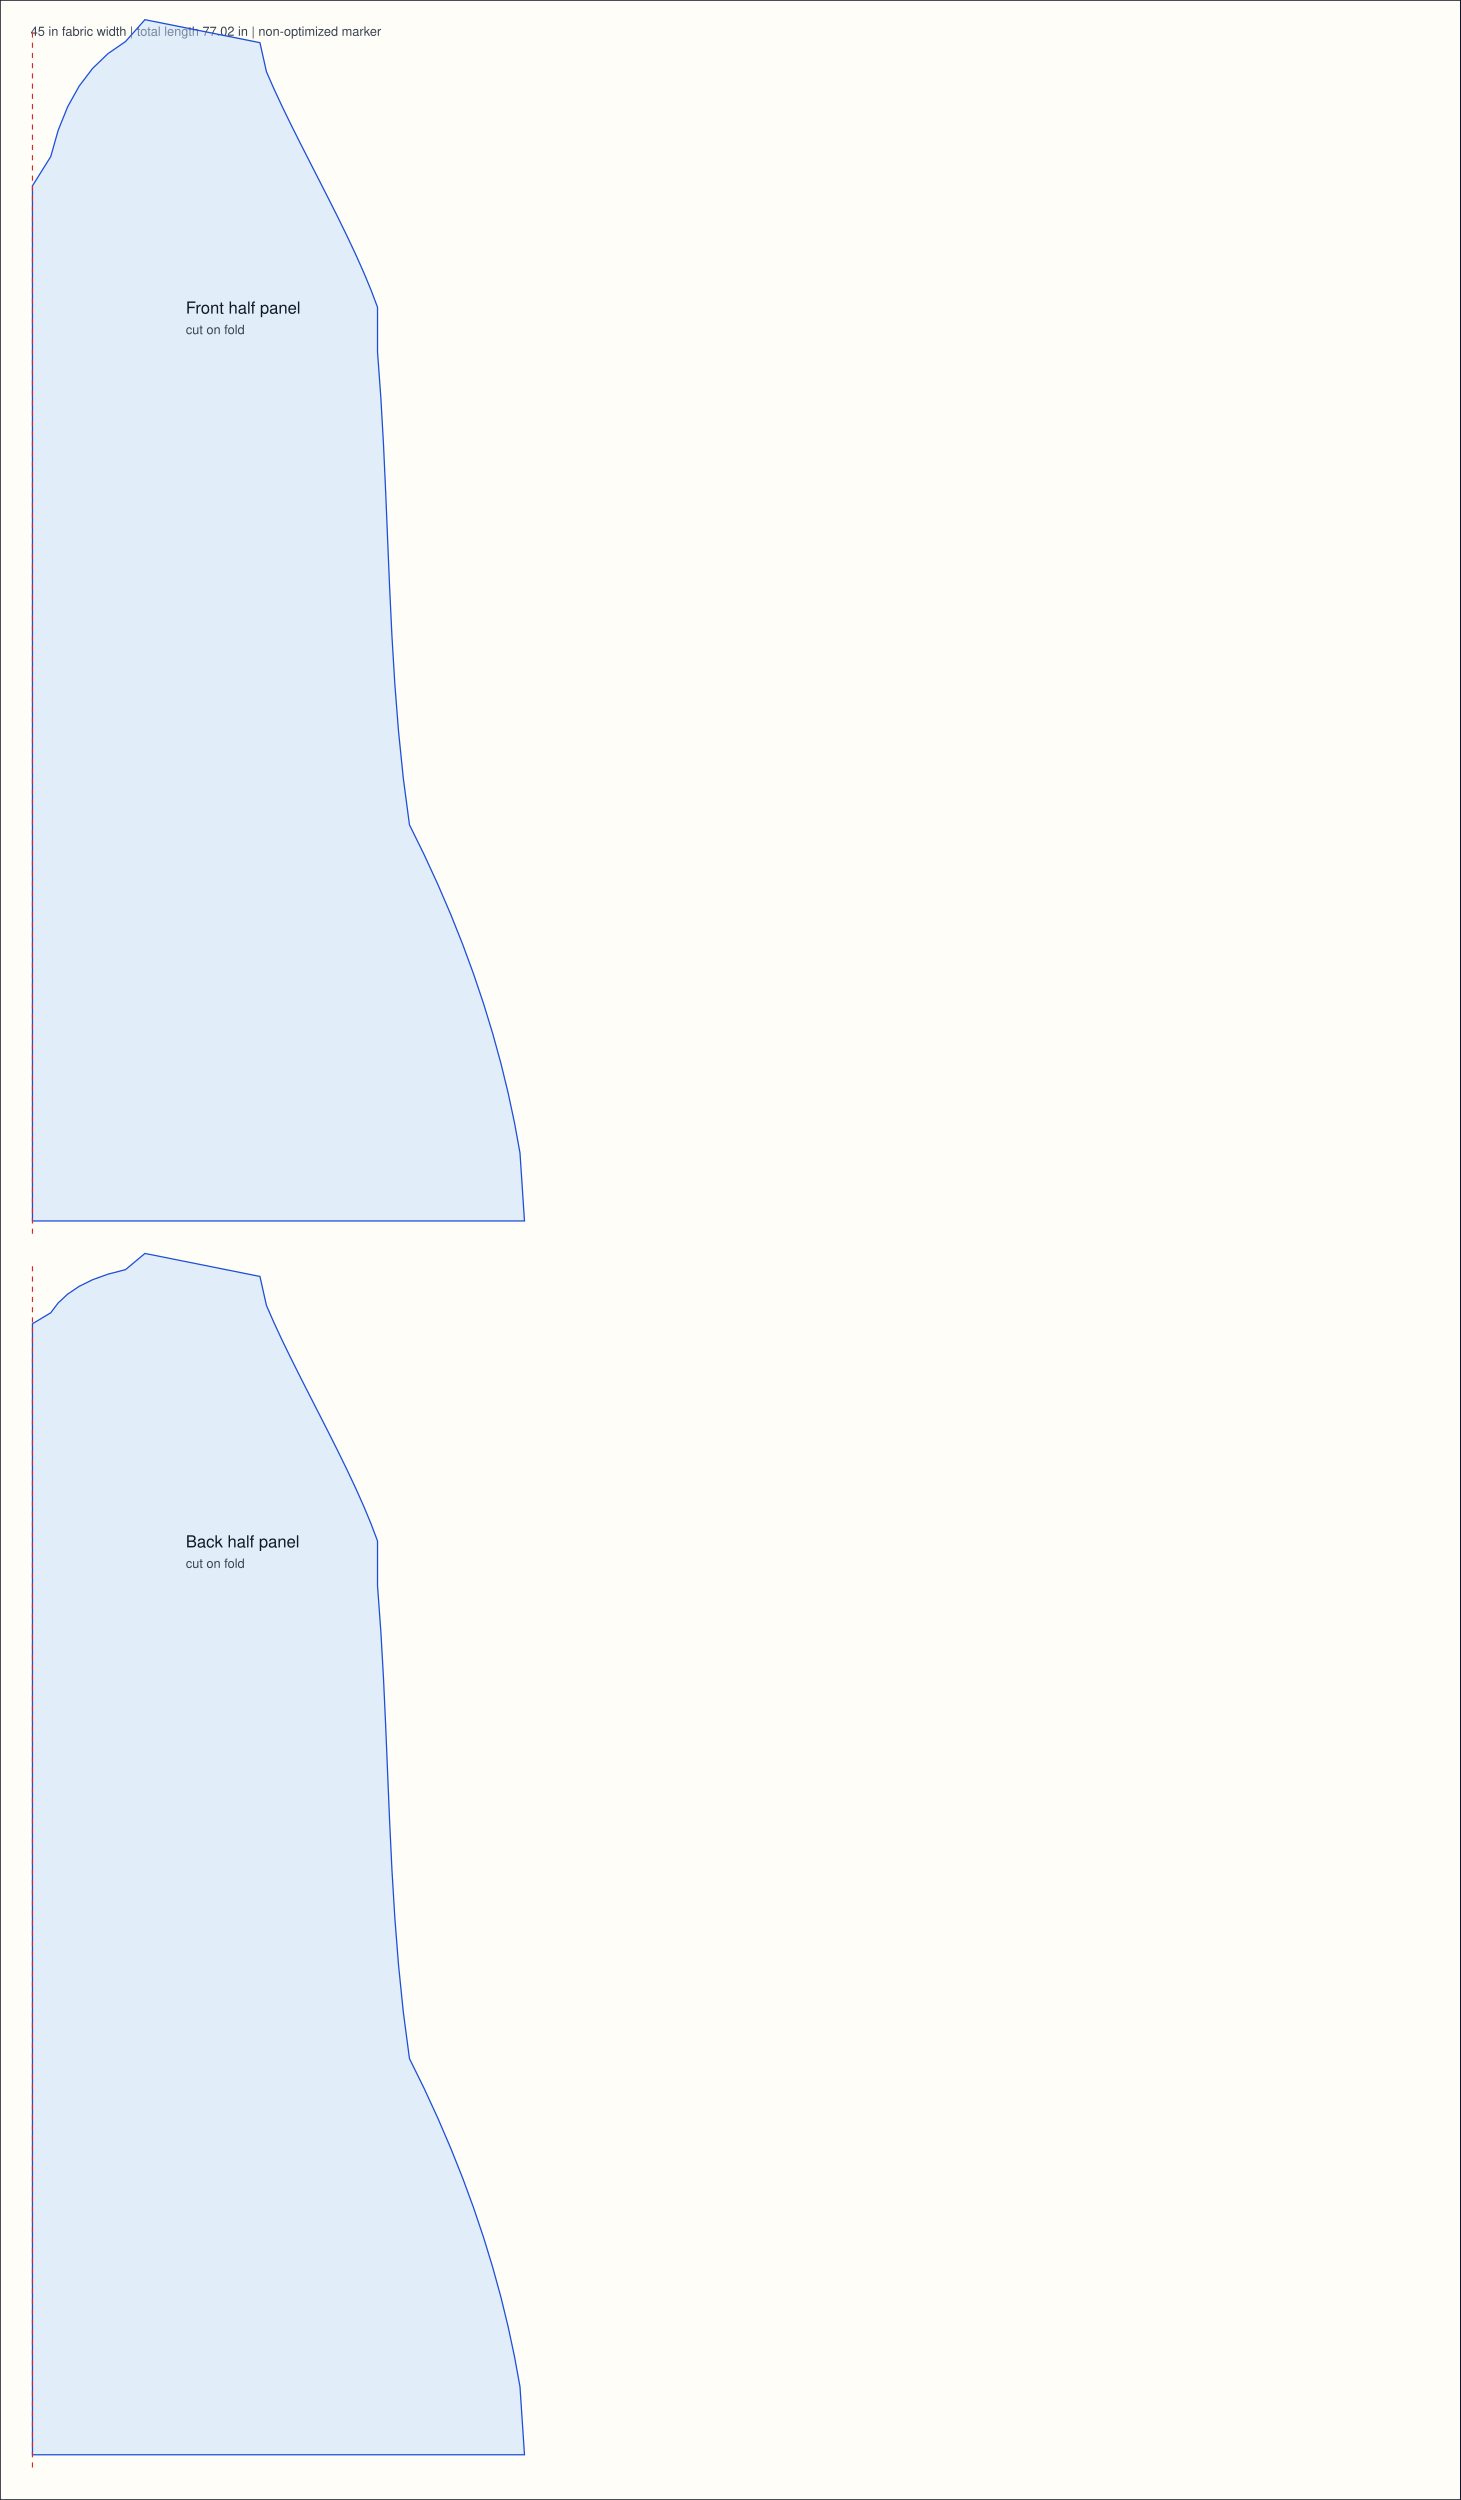
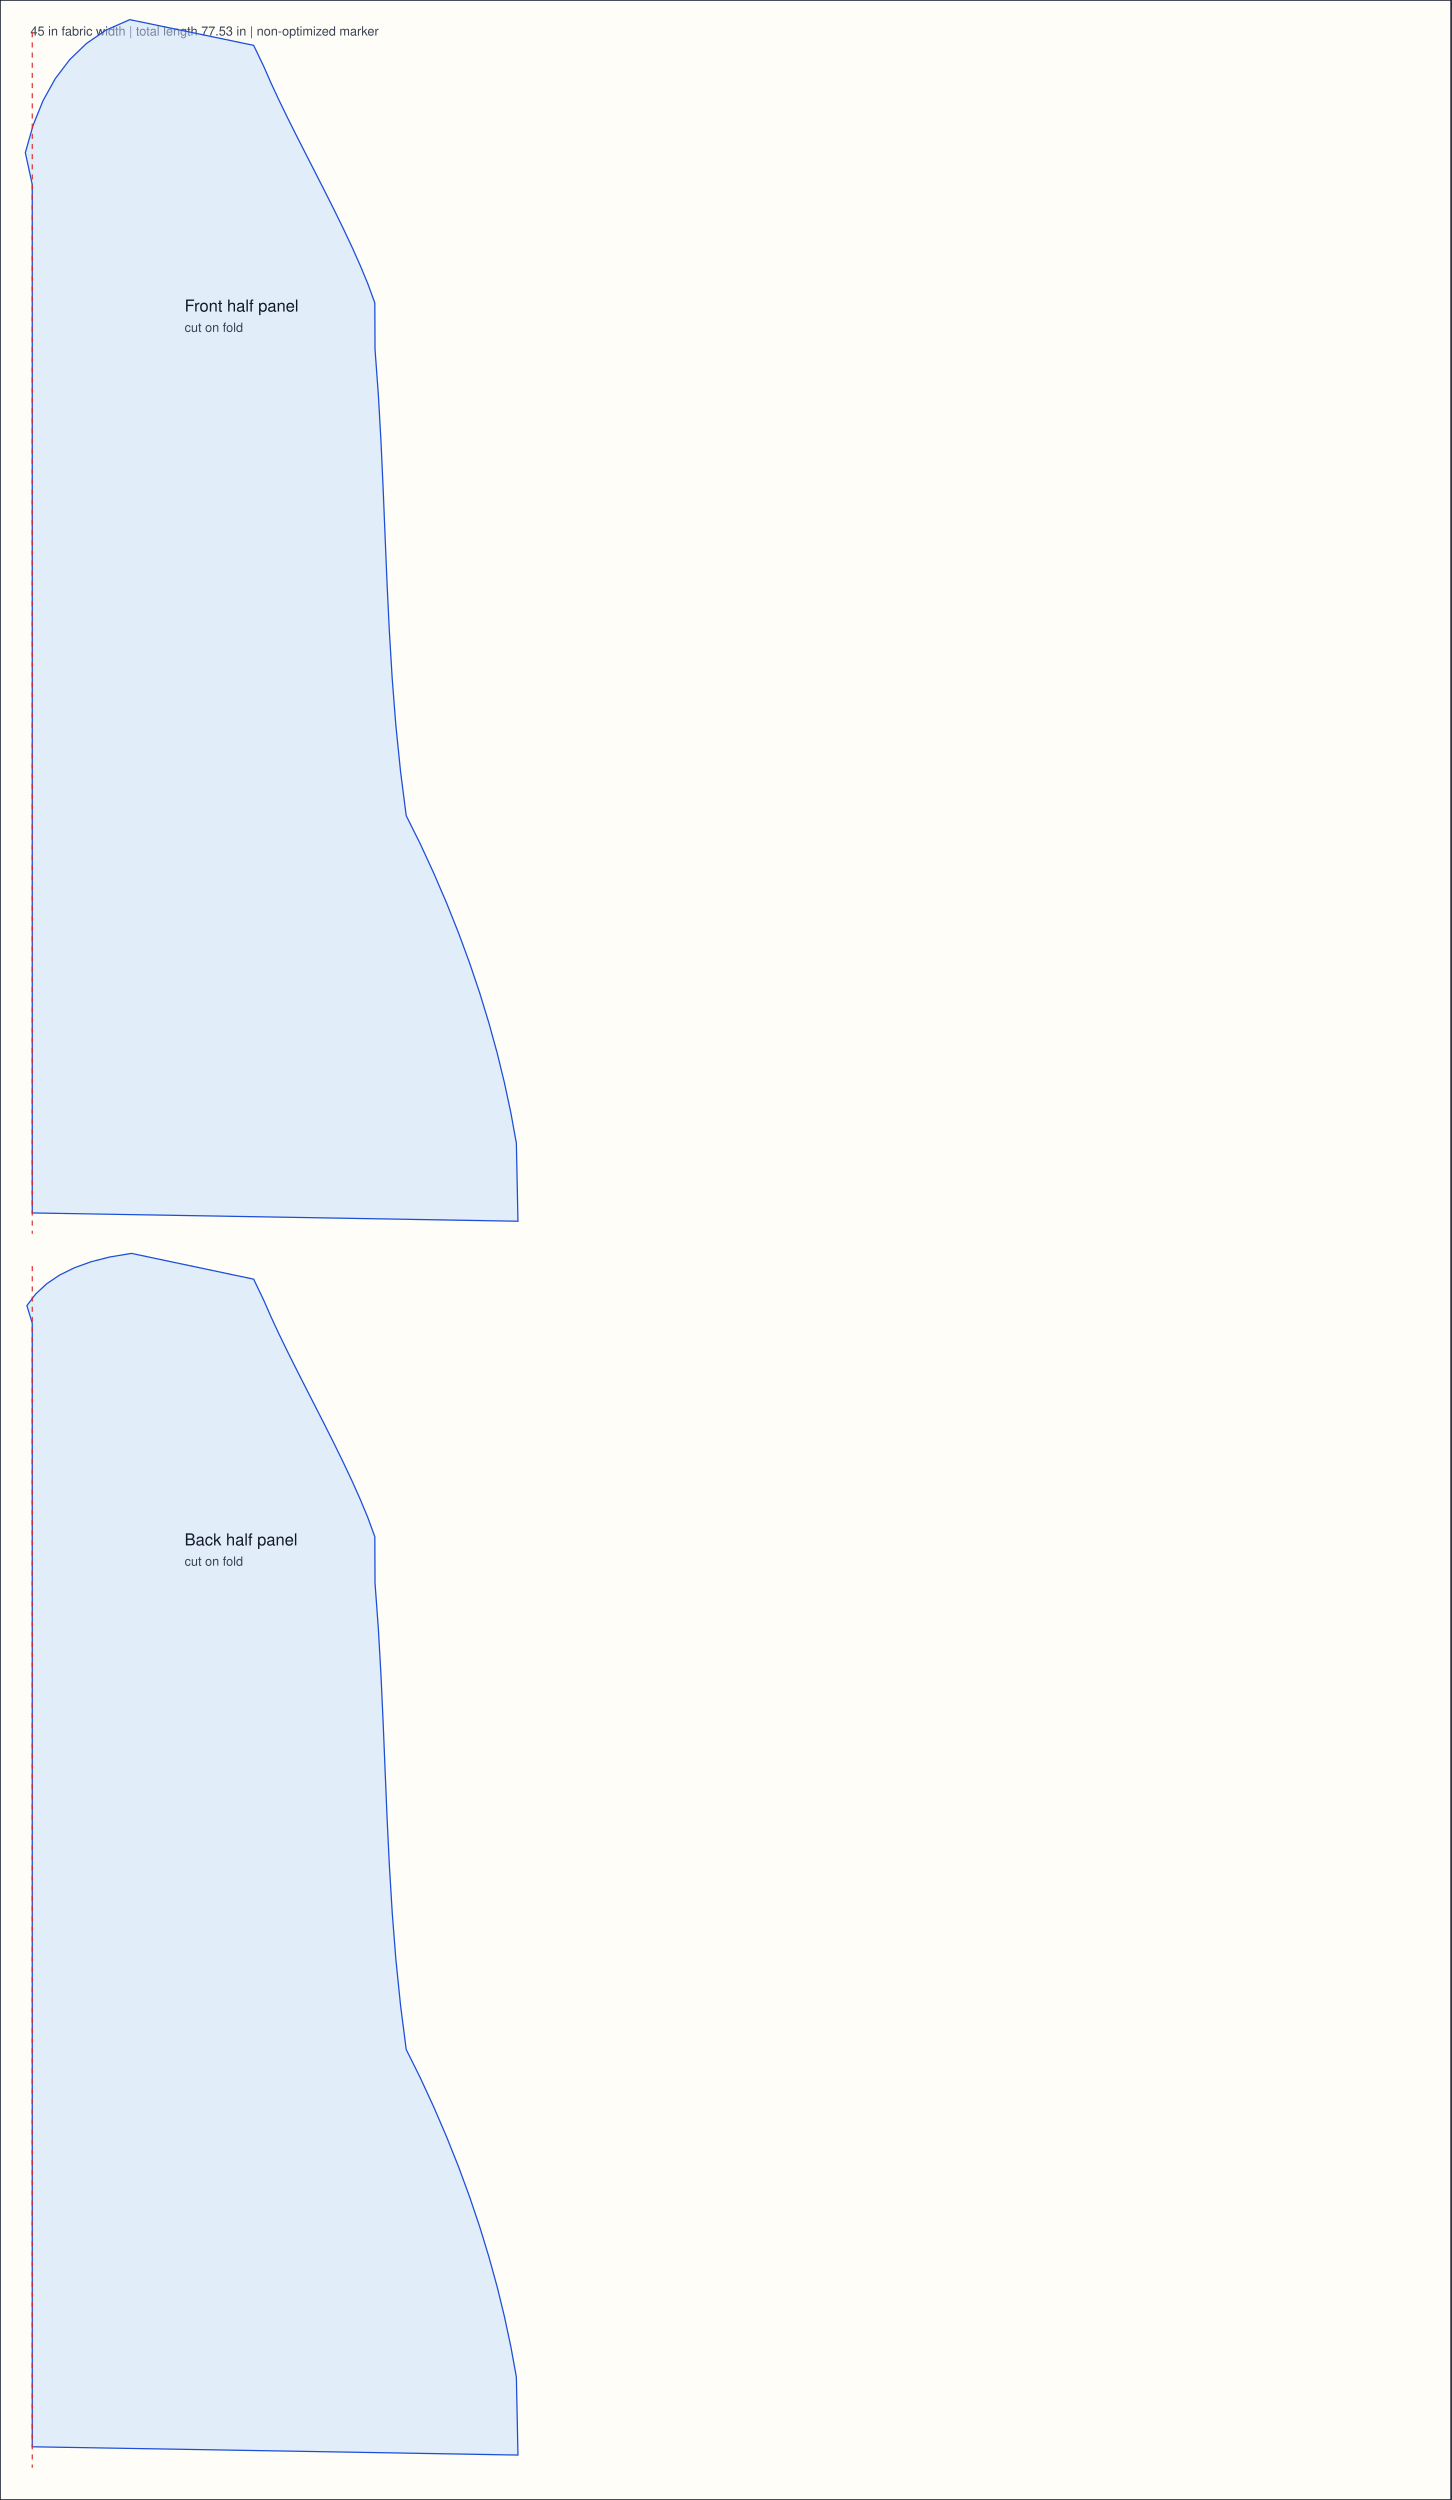
- <svg xmlns="http://www.w3.org/2000/svg" width="1143mm" height="1956.2mm" viewBox="0 0 1143 1956.2">
+ <svg xmlns="http://www.w3.org/2000/svg" width="1143mm" height="1969.17mm" viewBox="0 0 1143 1969.17">
  <style>
    .fabric { fill: #fffdf7; stroke: #111827; stroke-width: 1.2; }
    .panel { fill: rgba(191, 219, 254, 0.45); stroke: #1d4ed8; stroke-width: 1; }
    .fold { stroke: #dc2626; stroke-width: 0.9; stroke-dasharray: 4 4; }
    .label { font-family: Helvetica, Arial, sans-serif; font-size: 13px; letter-spacing: 0; fill: #111827; }
    .caption, .info { font-family: Helvetica, Arial, sans-serif; font-size: 10px; letter-spacing: 0; fill: #374151; }
  </style>
-   <rect x="0" y="0" width="1143" height="1956.2" class="fabric" />
-   <text x="24" y="28" class="info">45 in fabric width | total length 77.02 in | non-optimized marker</text>
+   <rect x="0" y="0" width="1143" height="1969.17" class="fabric" />
+   <text x="24" y="28" class="info">45 in fabric width | total length 77.53 in | non-optimized marker</text>
  <g id="marker-front-half">
-     <path d="M 25.4 145.4 L 39.69 122.53 L 45.54 101.9 L 52.95 83.53 L 61.92 67.4 L 72.45 53.53 L 84.54 41.9 L 98.19 32.53 L 113.4 15.4 L 203.4 33.4 L 208.49 56.11 L 214.27 69.32 L 220.61 82.97 L 227.41 96.97 L 234.55 111.26 L 241.92 125.76 L 249.4 140.4 L 256.88 155.1 L 264.25 169.78 L 271.39 184.38 L 278.19 198.81 L 284.53 213.01 L 290.31 226.9 L 295.4 240.4 L 295.4 275.4 L 298.04 311.68 L 300.11 348.44 L 301.81 385.56 L 303.34 422.92 L 304.9 460.4 L 306.7 497.88 L 308.95 535.24 L 311.85 572.36 L 315.6 609.12 L 320.4 645.4 L 331.87 668.73 L 342.62 692.07 L 352.65 715.4 L 361.96 738.73 L 370.54 762.07 L 378.4 785.4 L 385.54 808.73 L 391.96 832.07 L 397.65 855.4 L 402.62 878.73 L 406.87 902.07 L 410.4 955.4 L 25.4 955.4 Z" class="panel" />
-     <line x1="25.4" y1="25.4" x2="25.4" y2="965.4" class="fold" />
+     <path d="M 25.4 145.4 L 19.96 120.24 L 26.08 98.66 L 33.93 79.22 L 43.55 61.93 L 54.98 46.88 L 68.22 34.15 L 83.22 23.85 L 102.2 15.47 L 199.79 35.71 L 207.71 52.25 L 213.39 65.21 L 219.64 78.68 L 226.38 92.55 L 233.48 106.76 L 240.83 121.22 L 248.31 135.86 L 255.8 150.59 L 263.21 165.34 L 270.4 180.05 L 277.28 194.64 L 283.71 209.05 L 289.61 223.21 L 295.24 238.61 L 295.39 275.04 L 298.02 311.04 L 300.1 347.93 L 301.8 385.13 L 303.33 422.51 L 304.89 459.95 L 306.69 497.34 L 308.93 534.55 L 311.81 571.46 L 315.53 607.96 L 319.97 642.5 L 330.9 664.43 L 341.76 688 L 351.89 711.57 L 361.3 735.15 L 369.97 758.75 L 377.92 782.34 L 385.14 805.94 L 391.64 829.56 L 397.4 853.17 L 402.43 876.79 L 406.73 900.43 L 407.98 961.92 L 25.4 955.4 Z" class="panel" />
+     <line x1="25.4" y1="25.4" x2="25.4" y2="971.85" class="fold" />
    <text x="145.4" y="245.4" class="label">Front half panel</text>
    <text x="145.4" y="261.4" class="caption">cut on fold</text>
  </g>
  <g id="marker-back-half">
-     <path d="M 25.4 1035.8 L 39.69 1027.22 L 45.54 1019.49 L 52.95 1012.6 L 61.92 1006.55 L 72.45 1001.35 L 84.54 996.99 L 98.19 993.47 L 113.4 980.8 L 203.4 998.8 L 208.49 1021.51 L 214.27 1034.72 L 220.61 1048.37 L 227.41 1062.37 L 234.55 1076.66 L 241.92 1091.16 L 249.4 1105.8 L 256.88 1120.5 L 264.25 1135.18 L 271.39 1149.78 L 278.19 1164.21 L 284.53 1178.41 L 290.31 1192.3 L 295.4 1205.8 L 295.4 1240.8 L 298.04 1277.08 L 300.11 1313.84 L 301.81 1350.96 L 303.34 1388.32 L 304.9 1425.8 L 306.7 1463.28 L 308.95 1500.64 L 311.85 1537.76 L 315.6 1574.52 L 320.4 1610.8 L 331.87 1634.13 L 342.62 1657.47 L 352.65 1680.8 L 361.96 1704.13 L 370.54 1727.47 L 378.4 1750.8 L 385.54 1774.13 L 391.96 1797.47 L 397.65 1820.8 L 402.62 1844.13 L 406.87 1867.47 L 410.4 1920.8 L 25.4 1920.8 Z" class="panel" />
-     <line x1="25.4" y1="990.8" x2="25.4" y2="1930.8" class="fold" />
-     <text x="145.4" y="1210.8" class="label">Back half panel</text>
-     <text x="145.4" y="1226.8" class="caption">cut on fold</text>
+     <path d="M 25.4 1042.25 L 21.19 1028.39 L 28.12 1019.24 L 36.73 1011.22 L 46.9 1004.35 L 58.53 998.6 L 71.59 993.88 L 86.08 990.15 L 103.52 987.25 L 199.79 1007.56 L 207.71 1024.1 L 213.39 1037.06 L 219.64 1050.53 L 226.38 1064.4 L 233.48 1078.61 L 240.83 1093.07 L 248.31 1107.71 L 255.8 1122.44 L 263.21 1137.19 L 270.4 1151.9 L 277.28 1166.49 L 283.71 1180.9 L 289.61 1195.06 L 295.24 1210.46 L 295.39 1246.89 L 298.02 1282.89 L 300.1 1319.78 L 301.8 1356.98 L 303.33 1394.36 L 304.89 1431.8 L 306.69 1469.19 L 308.93 1506.4 L 311.81 1543.31 L 315.53 1579.81 L 319.97 1614.35 L 330.9 1636.28 L 341.76 1659.85 L 351.89 1683.42 L 361.3 1707 L 369.97 1730.6 L 377.92 1754.19 L 385.14 1777.79 L 391.64 1801.41 L 397.4 1825.02 L 402.43 1848.64 L 406.73 1872.28 L 407.98 1933.77 L 25.4 1927.25 Z" class="panel" />
+     <line x1="25.4" y1="997.25" x2="25.4" y2="1943.77" class="fold" />
+     <text x="145.4" y="1217.25" class="label">Back half panel</text>
+     <text x="145.4" y="1233.25" class="caption">cut on fold</text>
  </g>
</svg>
